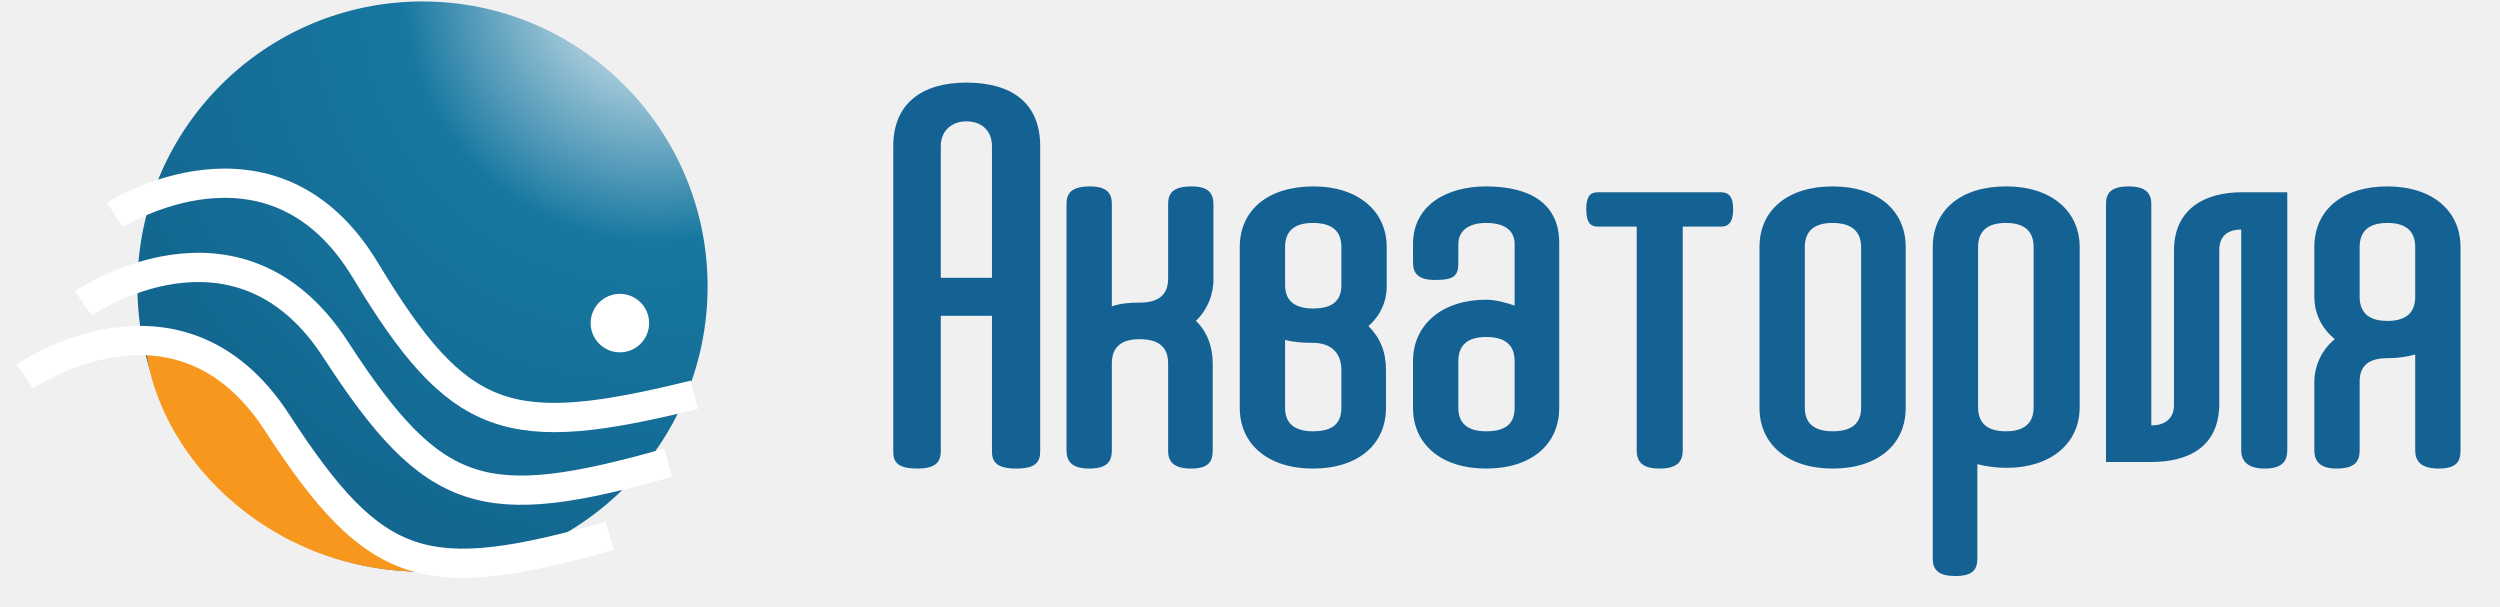
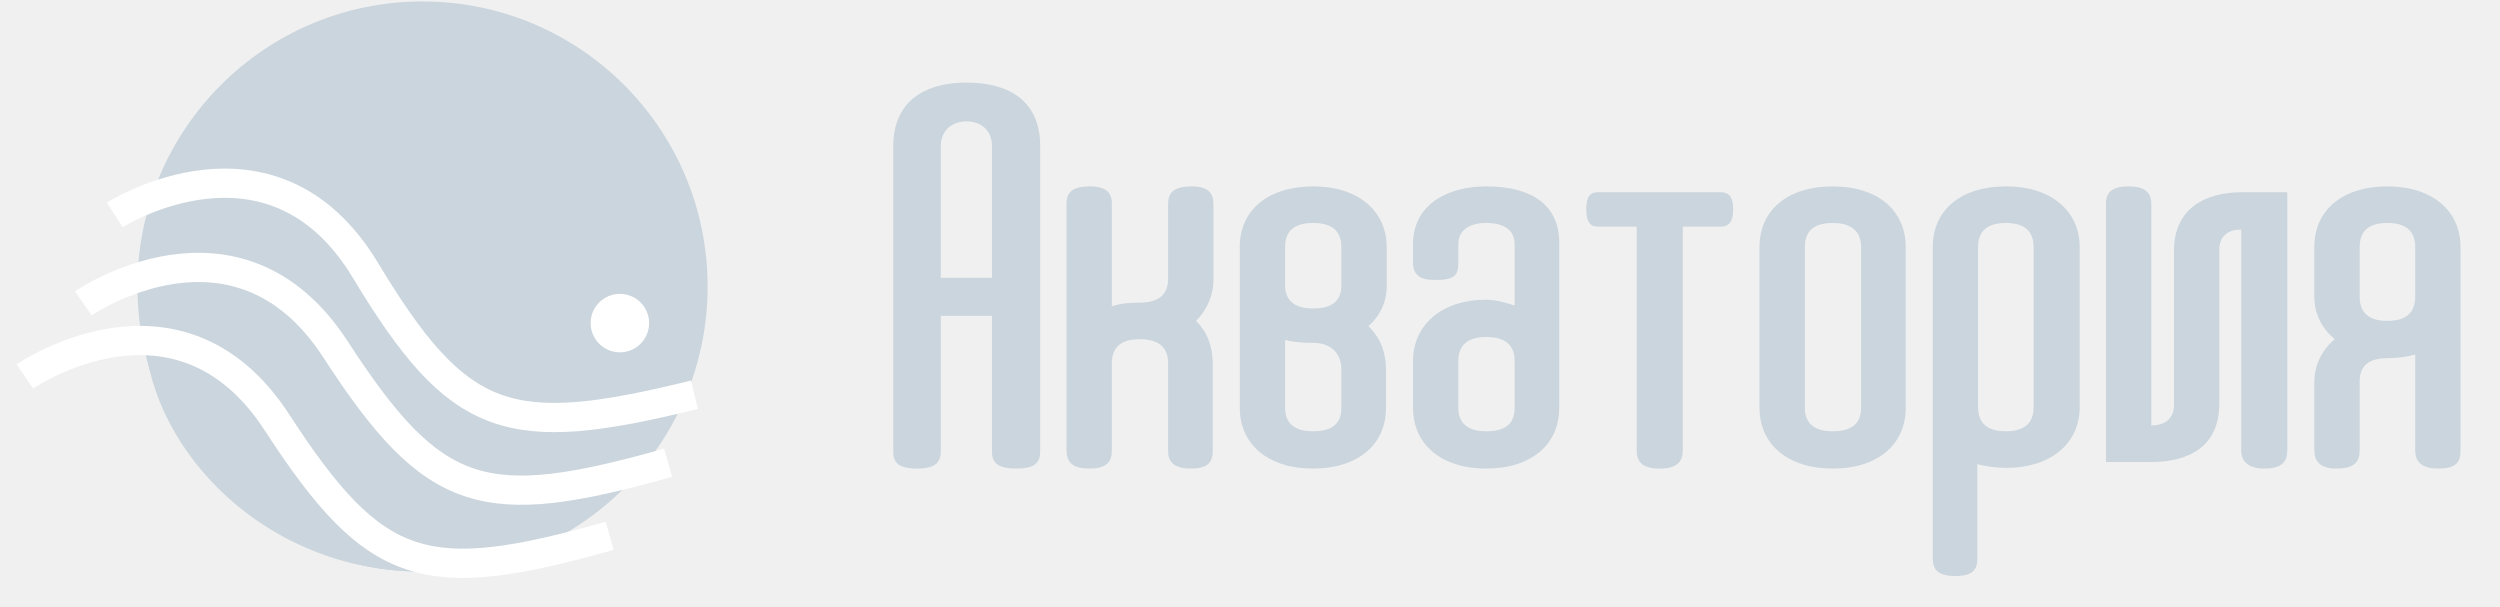
- <svg xmlns="http://www.w3.org/2000/svg" width="342" height="83" fill="none">
-   <path d="M132.2 11.3c-6 0-10 2.8-10 8.7v41.8c0 1.4.6 2.3 3.3 2.3 2.5 0 3.2-.9 3.2-2.4V43.2h7v18.6c0 1.4.7 2.3 3.3 2.3 2.7 0 3.3-.9 3.3-2.4V20c0-6-4-8.7-10.1-8.7ZM128.7 38V20c0-2.2 1.6-3.4 3.5-3.4 2 0 3.5 1.2 3.5 3.4v18h-7Zm37.3 0V28c0-1.5-.6-2.5-3-2.5-2.6 0-3.2 1-3.2 2.4v10.2c0 2.3-1.4 3.3-3.9 3.3-1.4 0-2.6.1-3.8.5v-14c0-1.4-.6-2.4-3-2.4-2.6 0-3.2 1-3.2 2.4v33.7c0 1.4.6 2.5 3.1 2.5s3.1-1 3.1-2.5V49.7c0-2.3 1.4-3.3 3.8-3.3 2.5 0 3.9 1 3.9 3.3v12c0 1.3.6 2.4 3.1 2.4s3-1 3-2.5V49.7c0-2.3-.8-4.4-2.3-5.8a7.9 7.9 0 0 0 2.4-5.8Zm23.7 1v-5.2c0-5-4-8.3-10-8.3-6.2 0-10.1 3.2-10.1 8.3v22c0 5 3.9 8.3 10 8.3 6.2 0 10-3.3 10-8.3v-5.2c0-2.5-.8-4.4-2.4-6a7.1 7.1 0 0 0 2.5-5.6Zm-13.9 0v-5.2c0-2.3 1.4-3.3 3.8-3.3 2.5 0 3.9 1 3.9 3.3V39c0 2.3-1.4 3.2-3.9 3.2-2.4 0-3.8-1-3.8-3.2Zm7.7 11.6v5.2c0 2.3-1.4 3.2-3.9 3.2-2.4 0-3.8-1-3.8-3.2v-9.3c1.1.3 2.4.4 3.8.4 2.5 0 3.9 1.4 3.9 3.7Zm19.8-25.1c-5.3 0-10 2.5-10 7.9v2.5c0 1.4.6 2.4 3 2.4 2.7 0 3.2-.6 3.2-2.4v-2.5c0-1.9 1.5-2.9 3.8-2.9 2.5 0 3.9 1 3.9 2.9v8.4c-1.2-.4-2.6-.8-3.9-.8-6 0-10 3.4-10 8.4v6.4c0 5 3.9 8.3 10 8.3 6.2 0 10-3.3 10-8.3V33.2c0-5.2-3.8-7.7-10-7.7Zm3.9 30.3c0 2.3-1.4 3.2-3.9 3.2-2.4 0-3.8-1-3.8-3.2v-6.4c0-2.3 1.4-3.3 3.8-3.3 2.5 0 3.9 1 3.9 3.3v6.4Zm28.2-29.5h-16.8c-1 0-1.6.5-1.6 2.3 0 2 .7 2.4 1.6 2.4h5.3v30.6c0 1.4.6 2.5 3.1 2.5s3.2-1 3.2-2.5V31h5.2c1 0 1.7-.5 1.7-2.4 0-1.8-.7-2.3-1.7-2.3Zm15.3-.8c-6.1 0-10 3.2-10 8.3v22c0 5 3.9 8.3 10 8.3 6.2 0 10-3.3 10-8.3v-22c0-5-3.8-8.3-10-8.3Zm0 33.5c-2.4 0-3.8-1-3.8-3.2v-22c0-2.3 1.4-3.3 3.8-3.3s3.9 1 3.9 3.3v22c0 2.3-1.5 3.2-3.9 3.2Zm23.7-33.5c-6.1 0-10 3.2-10 8.3v42.6c0 1.4.6 2.4 3.1 2.4s3-1 3-2.4V63.5c1.2.3 2.5.5 4 .5 6 0 10-3.3 10-8.3V33.8c0-5-4-8.3-10-8.3Zm0 33.5c-2.4 0-3.8-1-3.8-3.3V33.8c0-2.3 1.4-3.3 3.8-3.3s3.8 1 3.8 3.3v21.9c0 2.3-1.4 3.3-3.8 3.3Zm32.3-32.7c-5 0-9.3 2.2-9.3 8v21.1c0 2-1.4 2.8-3.1 2.8V27.9c0-1.4-.7-2.4-3.1-2.4-2.5 0-3.1 1-3.1 2.4v35.3h6.2c5 0 9.3-2 9.3-8v-21c0-2.1 1.4-2.8 3-2.8v30.2c0 1.4.8 2.5 3.2 2.5 2.4 0 3.1-1 3.1-2.5V26.3h-6.2Zm19.9-.8c-6.1 0-10 3.2-10 8.3v6.8c0 2.4 1.1 4.4 2.8 5.8a7.6 7.6 0 0 0-2.8 5.8v9.4c0 1.4.7 2.5 3 2.5 2.6 0 3.2-1 3.2-2.5v-9.4c0-2.3 1.4-3.2 3.8-3.2 1.4 0 2.7-.2 3.8-.5v13.1c0 1.4.7 2.5 3.2 2.5s3-1 3-2.5V33.8c0-5-3.9-8.3-10-8.3Zm0 18.4c-2.4 0-3.8-1-3.8-3.3v-6.8c0-2.3 1.4-3.3 3.8-3.3s3.8 1 3.8 3.3v6.8c0 2.3-1.4 3.3-3.8 3.3Z" fill="#146294" />
-   <circle cx="57.8" cy="39.2" r="39" fill="url(#a)" />
-   <path d="M42.8 62.7c4.5 9.5 15 11.5 15 15.5-21.5 0-37-16.5-38-32 9 3.5 9 2.5 16.5 6.5 5 9-3.5 1 6.5 10Z" fill="#F8971D" />
-   <circle cx="84.8" cy="44.2" r="4" fill="#fff" />
-   <path d="M15.7 29.4S37.2 15.7 50 37c12.8 21.2 19.5 23.3 45 17" stroke="#fff" stroke-width="4" />
-   <path d="M11.4 41.5s21-14.5 34.5 6.3 20.3 22.6 45.5 15.5" stroke="#fff" stroke-width="4" />
-   <path d="M3.4 51.5s21-14.5 34.5 6.3 20.3 22.6 45.5 15.5" stroke="#fff" stroke-width="4" />
-   <defs>
-     <radialGradient id="a" cx="0" cy="0" r="1" gradientUnits="userSpaceOnUse" gradientTransform="matrix(-53.50063 74.99958 -71.98702 -51.35164 90.8 -3.3)">
-       <stop stop-color="#fff" />
-       <stop offset=".4" stop-color="#1777A0" />
-       <stop offset="1" stop-color="#12638D" />
-     </radialGradient>
-   </defs>
+ <svg xmlns="http://www.w3.org/2000/svg" width="342" height="83" viewBox="0 0 342 83" fill="none">
+   <path d="M132.2 11.3C126.2 11.3 122.2 14.1 122.2 20V61.8C122.2 63.2 122.8 64.1 125.5 64.1C128 64.1 128.7 63.2 128.7 61.7V43.2H135.7V61.8C135.7 63.2 136.4 64.1 139 64.1C141.7 64.1 142.3 63.2 142.3 61.7V20C142.3 14 138.3 11.3 132.2 11.3V11.3ZM128.7 38V20C128.7 17.8 130.3 16.6 132.2 16.6C134.2 16.6 135.7 17.8 135.7 20V38H128.7ZM166 38V28C166 26.5 165.4 25.5 163 25.5C160.4 25.5 159.8 26.5 159.8 27.9V38.1C159.8 40.4 158.4 41.4 155.9 41.4C154.5 41.4 153.3 41.5 152.1 41.9V27.9C152.1 26.5 151.5 25.5 149.1 25.5C146.5 25.5 145.9 26.5 145.9 27.9V61.6C145.9 63 146.5 64.1 149 64.1C151.5 64.1 152.1 63.1 152.1 61.6V49.7C152.1 47.4 153.5 46.4 155.9 46.4C158.4 46.4 159.8 47.4 159.8 49.7V61.7C159.8 63 160.4 64.1 162.9 64.1C165.4 64.1 165.9 63.1 165.9 61.6V49.7C165.9 47.4 165.1 45.3 163.6 43.9C164.375 43.149 164.988 42.246 165.401 41.249C165.814 40.251 166.017 39.179 166 38.1V38ZM189.7 39V33.8C189.7 28.8 185.7 25.5 179.7 25.5C173.5 25.5 169.6 28.7 169.6 33.8V55.8C169.6 60.8 173.5 64.1 179.6 64.1C185.8 64.1 189.6 60.8 189.6 55.8V50.6C189.6 48.1 188.8 46.2 187.2 44.6C188.009 43.913 188.653 43.053 189.086 42.084C189.518 41.115 189.728 40.061 189.7 39V39ZM175.8 39V33.8C175.8 31.5 177.2 30.5 179.6 30.5C182.1 30.5 183.5 31.5 183.5 33.8V39C183.5 41.3 182.1 42.2 179.6 42.2C177.2 42.2 175.8 41.2 175.8 39ZM183.5 50.6V55.8C183.5 58.1 182.1 59 179.6 59C177.2 59 175.8 58 175.8 55.8V46.5C176.9 46.8 178.2 46.9 179.6 46.9C182.1 46.9 183.5 48.3 183.5 50.6ZM203.3 25.5C198 25.5 193.3 28 193.3 33.4V35.9C193.3 37.3 193.9 38.3 196.3 38.3C199 38.3 199.5 37.7 199.5 35.9V33.4C199.5 31.5 201 30.5 203.3 30.5C205.8 30.5 207.2 31.5 207.2 33.4V41.8C206 41.4 204.6 41 203.3 41C197.3 41 193.3 44.4 193.3 49.4V55.8C193.3 60.8 197.2 64.1 203.3 64.1C209.5 64.1 213.3 60.8 213.3 55.8V33.2C213.3 28 209.5 25.5 203.3 25.5V25.5ZM207.2 55.8C207.2 58.1 205.8 59 203.3 59C200.9 59 199.5 58 199.5 55.8V49.4C199.5 47.1 200.9 46.1 203.3 46.1C205.8 46.1 207.2 47.1 207.2 49.4V55.8ZM235.4 26.3H218.6C217.6 26.3 217 26.8 217 28.6C217 30.6 217.7 31 218.6 31H223.9V61.6C223.9 63 224.5 64.1 227 64.1C229.5 64.1 230.2 63.1 230.2 61.6V31H235.4C236.4 31 237.1 30.5 237.1 28.6C237.1 26.8 236.4 26.3 235.4 26.3V26.3ZM250.7 25.5C244.6 25.5 240.7 28.7 240.7 33.8V55.8C240.7 60.8 244.6 64.1 250.7 64.1C256.9 64.1 260.7 60.8 260.7 55.8V33.8C260.7 28.8 256.9 25.5 250.7 25.5ZM250.7 59C248.3 59 246.9 58 246.9 55.8V33.8C246.9 31.5 248.3 30.5 250.7 30.5C253.1 30.5 254.6 31.5 254.6 33.8V55.8C254.6 58.1 253.1 59 250.7 59ZM274.4 25.5C268.3 25.5 264.4 28.7 264.4 33.8V76.4C264.4 77.8 265 78.8 267.5 78.8C270 78.8 270.5 77.8 270.5 76.4V63.5C271.7 63.8 273 64 274.5 64C280.5 64 284.5 60.7 284.5 55.7V33.8C284.5 28.8 280.5 25.5 274.5 25.5H274.4ZM274.4 59C272 59 270.6 58 270.6 55.7V33.8C270.6 31.5 272 30.5 274.4 30.5C276.8 30.5 278.2 31.5 278.2 33.8V55.7C278.2 58 276.8 59 274.4 59V59ZM306.7 26.3C301.7 26.3 297.4 28.5 297.4 34.3V55.4C297.4 57.4 296 58.2 294.3 58.2V27.9C294.3 26.5 293.6 25.5 291.2 25.5C288.7 25.5 288.1 26.5 288.1 27.9V63.2H294.3C299.3 63.2 303.6 61.2 303.6 55.2V34.2C303.6 32.1 305 31.4 306.6 31.4V61.6C306.6 63 307.4 64.1 309.8 64.1C312.2 64.1 312.9 63.1 312.9 61.6V26.3H306.7V26.3ZM326.6 25.5C320.5 25.5 316.6 28.7 316.6 33.8V40.6C316.6 43 317.7 45 319.4 46.4C318.537 47.103 317.839 47.987 317.355 48.989C316.871 49.991 316.614 51.087 316.6 52.2V61.6C316.6 63 317.3 64.1 319.6 64.1C322.2 64.1 322.8 63.1 322.8 61.6V52.2C322.8 49.9 324.2 49 326.6 49C328 49 329.3 48.8 330.4 48.5V61.6C330.4 63 331.1 64.1 333.6 64.1C336.1 64.1 336.6 63.1 336.6 61.6V33.8C336.6 28.8 332.7 25.5 326.6 25.5ZM326.6 43.9C324.2 43.9 322.8 42.9 322.8 40.6V33.8C322.8 31.5 324.2 30.5 326.6 30.5C329 30.5 330.4 31.5 330.4 33.8V40.6C330.4 42.9 329 43.9 326.6 43.9Z" fill="#CAD5DD" />
+   <path d="M57.8 78.2C79.339 78.2 96.8 60.739 96.8 39.2C96.8 17.661 79.339 0.2 57.8 0.2C36.261 0.2 18.8 17.661 18.8 39.2C18.8 60.739 36.261 78.2 57.8 78.2Z" fill="#CAD5DD" />
+   <path d="M42.8 62.7C47.3 72.2 57.8 74.2 57.8 78.2C36.3 78.2 20.8 61.7 19.8 46.2C28.8 49.7 28.8 48.7 36.3 52.7C41.3 61.7 32.8 53.7 42.8 62.7Z" fill="#CAD5DD" />
+   <path d="M84.8 48.2C87.009 48.2 88.8 46.409 88.8 44.2C88.8 41.991 87.009 40.2 84.8 40.2C82.591 40.2 80.8 41.991 80.8 44.2C80.8 46.409 82.591 48.2 84.8 48.2Z" fill="white" />
+   <path d="M15.7 29.4C15.7 29.4 37.2 15.7 50 37C62.8 58.2 69.5 60.3 95 54" stroke="white" stroke-width="4" />
+   <path d="M11.4 41.5C11.4 41.5 32.4 27 45.9 47.8C59.4 68.6 66.2 70.4 91.4 63.3" stroke="white" stroke-width="4" />
+   <path d="M3.4 51.5C3.4 51.5 24.4 37 37.9 57.8C51.4 78.6 58.2 80.4 83.4 73.3" stroke="white" stroke-width="4" />
</svg>
